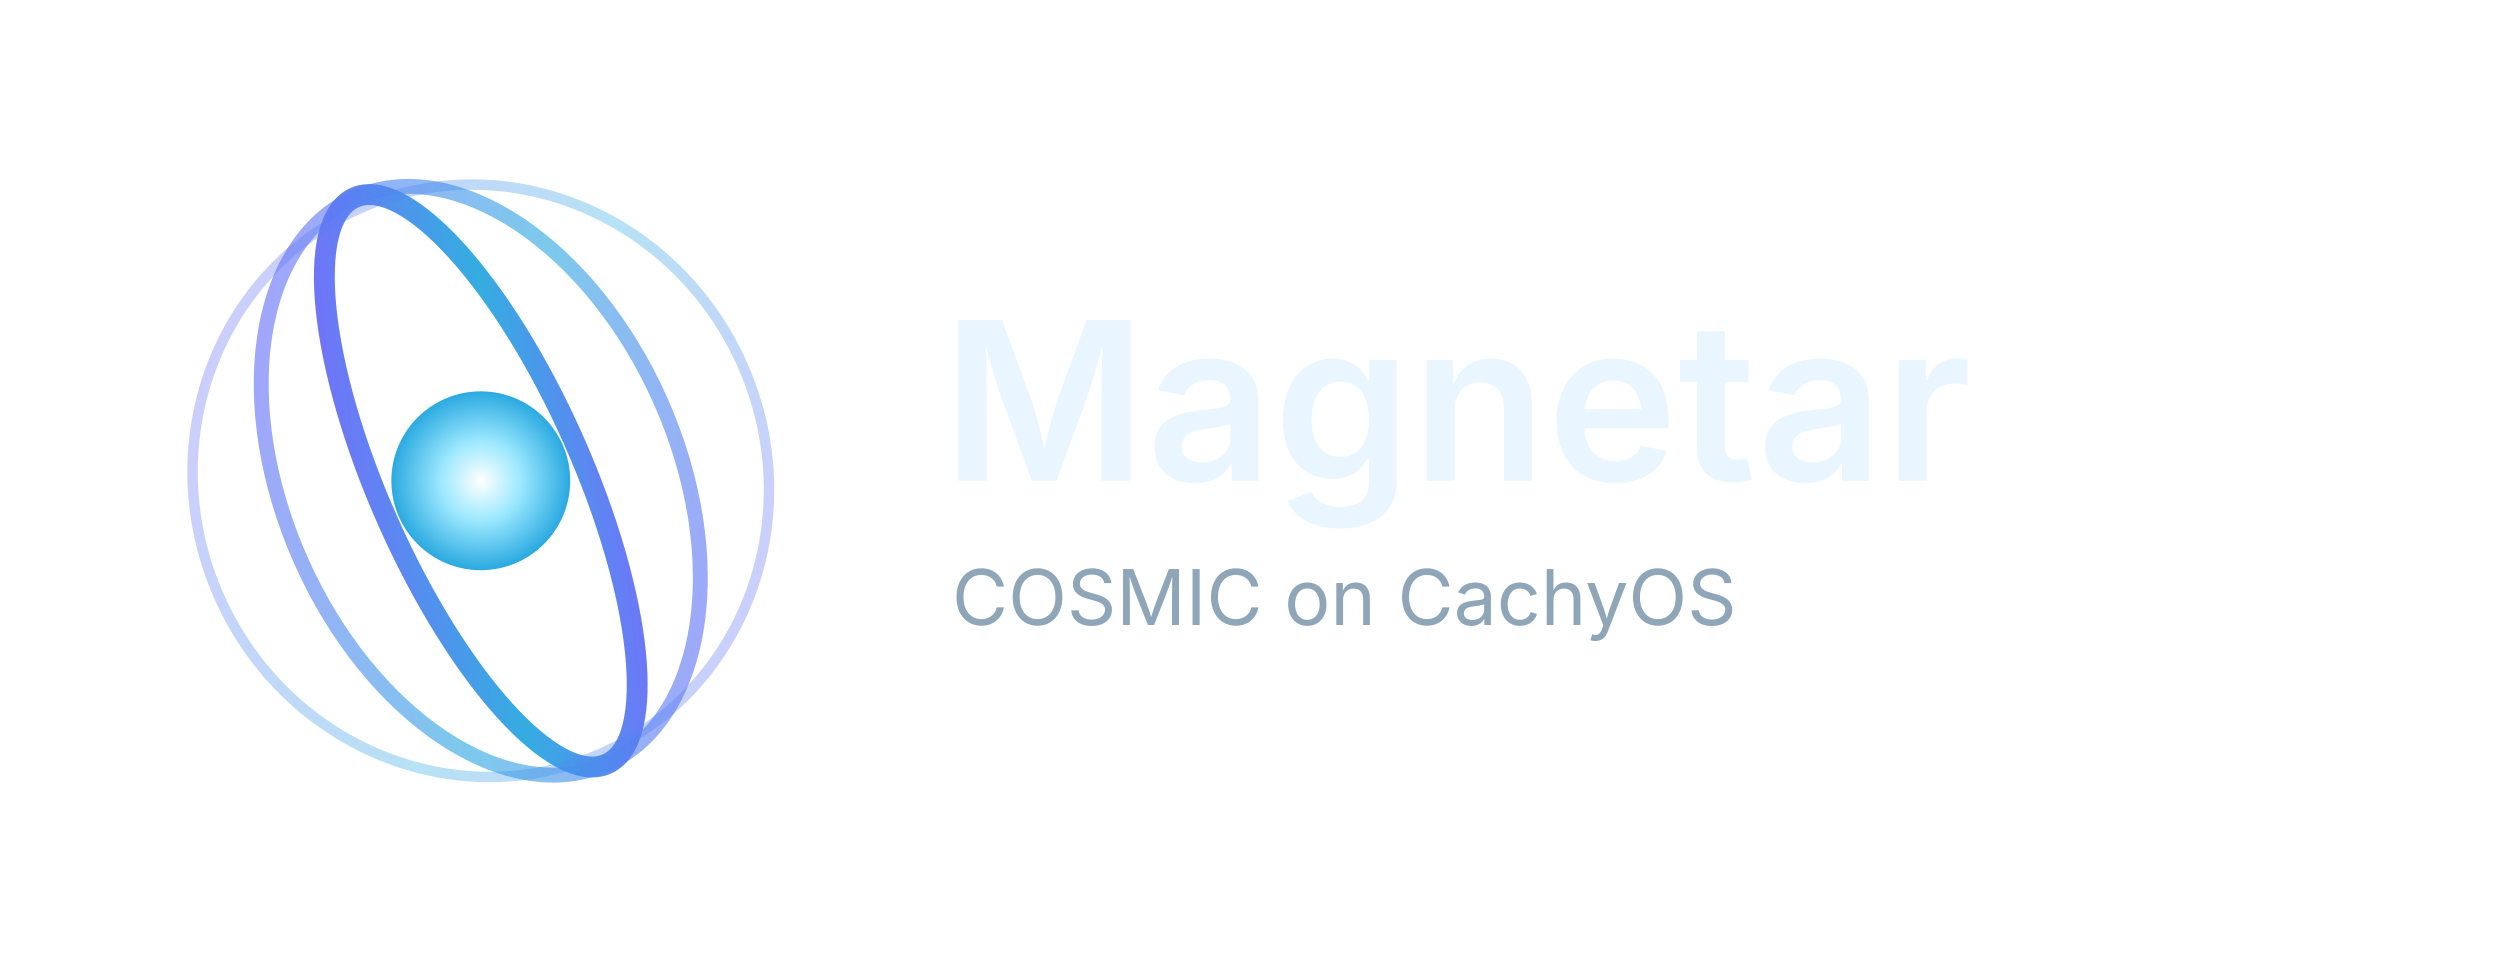
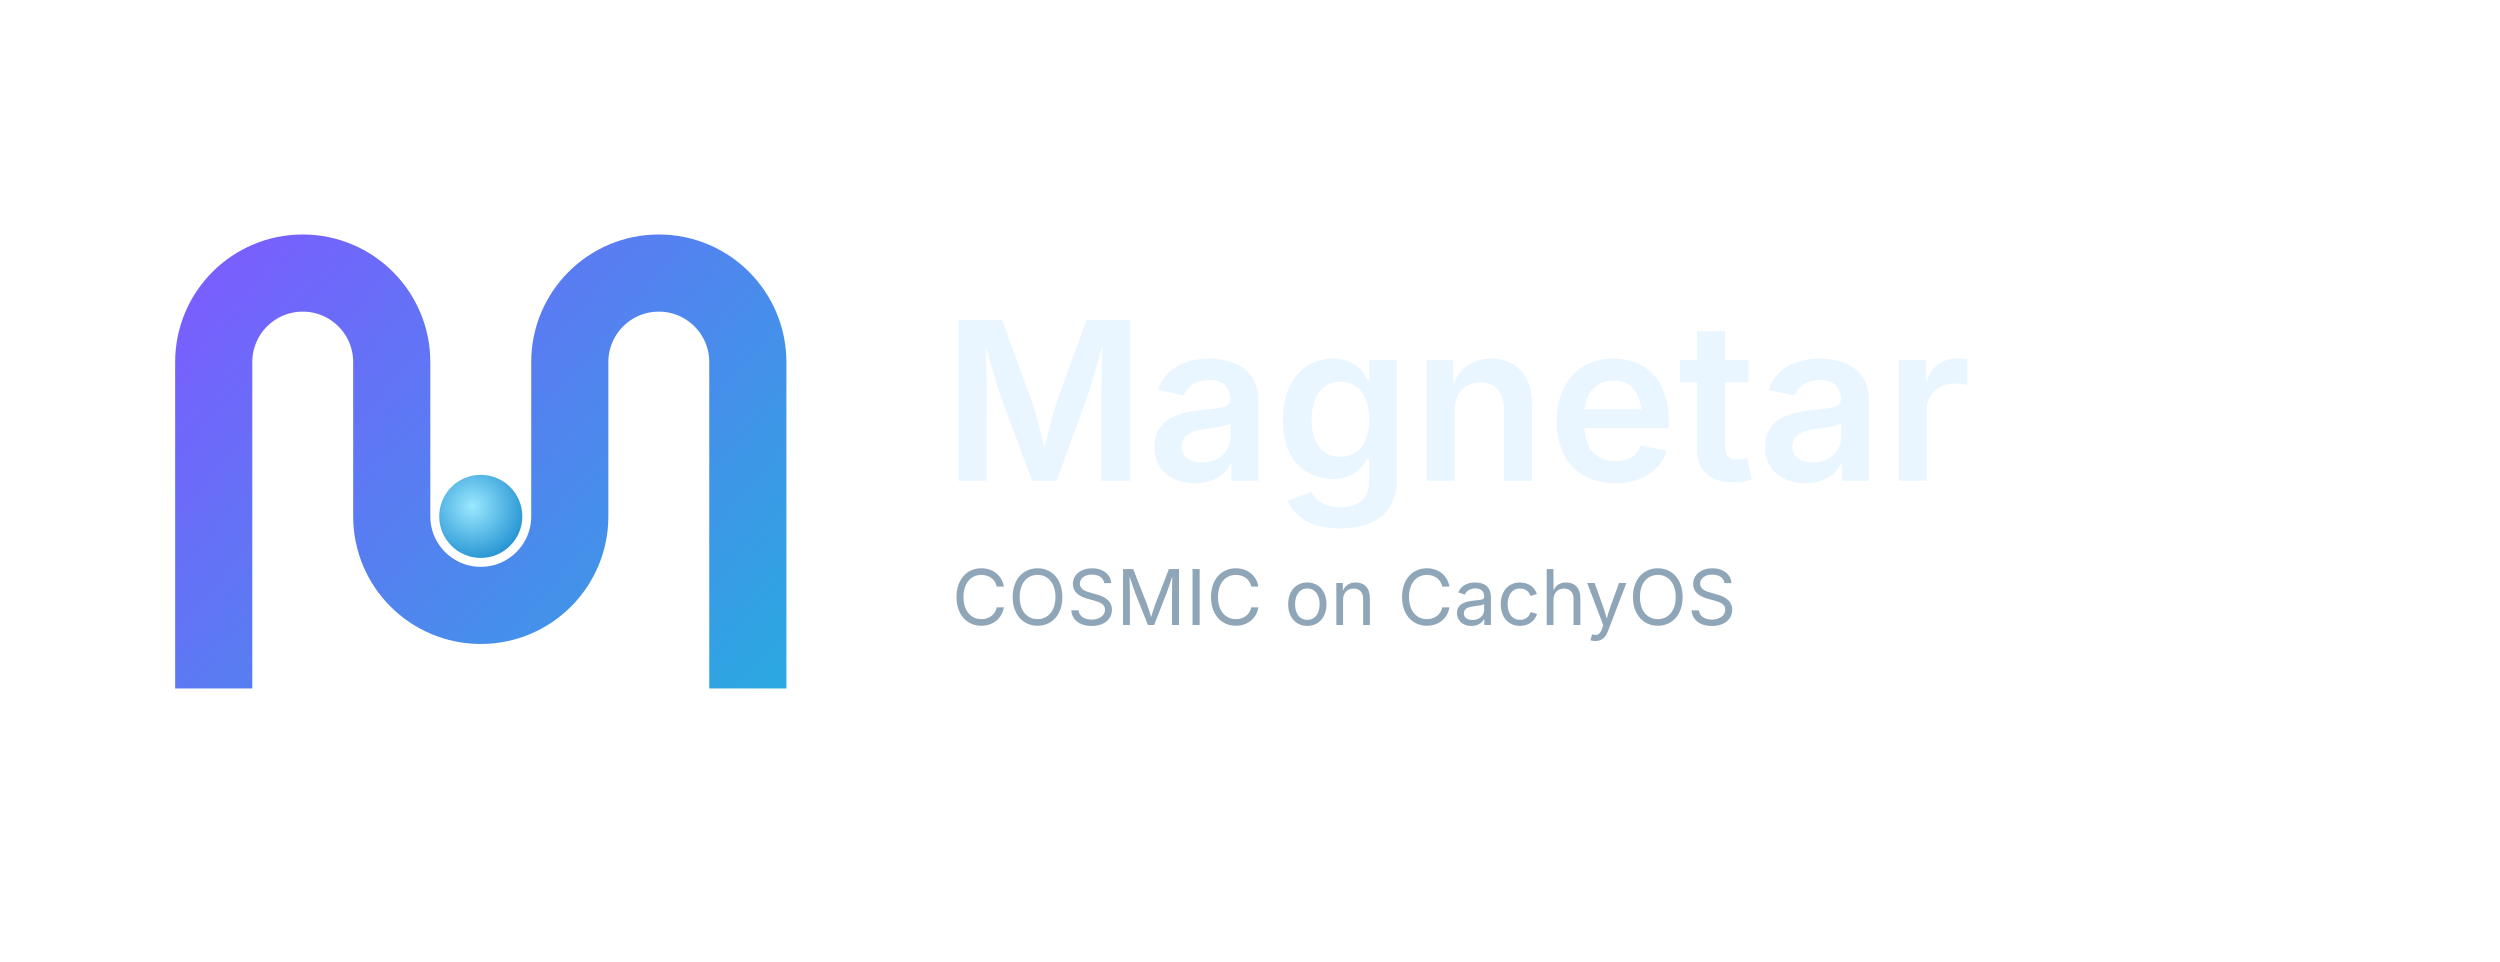
<svg xmlns="http://www.w3.org/2000/svg" viewBox="0 0 520 200" width="520" height="200">
-   <defs>
-     <radialGradient id="c" cx="50%" cy="50%" r="50%">
-       <stop offset="0%" stop-color="#FFFFFF" />
-       <stop offset="45%" stop-color="#9BE8FF" />
-       <stop offset="100%" stop-color="#2AA9E0" />
-     </radialGradient>
-     <linearGradient id="f" x1="0%" y1="0%" x2="100%" y2="100%">
-       <stop offset="0%" stop-color="#7B5CFF" />
-       <stop offset="55%" stop-color="#2AA9E0" />
-       <stop offset="100%" stop-color="#7B5CFF" />
-     </linearGradient>
-   </defs>
-   <g transform="translate(100 100) scale(0.62) translate(-128 -128)">
-     <g fill="none" stroke="url(#f)" stroke-linecap="round" transform="rotate(-24 128 128)">
-       <ellipse cx="128" cy="128" rx="34" ry="104" stroke-width="7" opacity="0.95" />
-       <ellipse cx="128" cy="128" rx="66" ry="104" stroke-width="5" opacity="0.62" />
-       <ellipse cx="128" cy="128" rx="96" ry="100" stroke-width="3.5" opacity="0.34" />
+   <svg x="21" y="21" width="158" height="158" viewBox="0 0 256 256">
+     <defs>
+       <linearGradient id="mfield" x1="36" y1="48" x2="220" y2="208" gradientUnits="userSpaceOnUse">
+         <stop offset="0" stop-color="#7B5CFF" />
+         <stop offset="1" stop-color="#2AA9E0" />
+       </linearGradient>
+       <radialGradient id="mbg" cx="50%" cy="40%" r="78%">
+         <stop offset="0" stop-color="#0E1730" />
+         <stop offset="1" stop-color="#04060C" />
+       </radialGradient>
+       <radialGradient id="mglow">
+         <stop offset="0" stop-color="#9BE8FF" stop-opacity=".45" />
+         <stop offset="1" stop-color="#9BE8FF" stop-opacity="0" />
+       </radialGradient>
+       <radialGradient id="mcore" cx="40%" cy="38%" r="70%">
+         <stop offset="0" stop-color="#9BE8FF" />
+         <stop offset="1" stop-color="#1E8FD0" />
+       </radialGradient>
+     </defs>
+     <g transform="translate(0 0.0)">
+       <path d="M38 198 V88 A30 30 0 0 1 98 88 V140 A30 30 0 0 0 158 140 V88 A30 30 0 0 1 218 88 V198" fill="none" stroke="url(#mfield)" stroke-width="26" stroke-linecap="butt" stroke-linejoin="round" />
+       <circle cx="128" cy="140" r="14" fill="url(#mcore)" />
    </g>
-     <circle cx="128" cy="128" r="30" fill="url(#c)" />
-   </g>
+   </svg>
  <text x="196" y="100" font-family="Inter, DejaVu Sans, sans-serif" font-size="46" font-weight="600" fill="#EAF6FF">Magnetar</text>
  <text x="198" y="130" font-family="Inter, DejaVu Sans, sans-serif" font-size="16" fill="#8FA6B8">COSMIC on CachyOS</text>
</svg>
